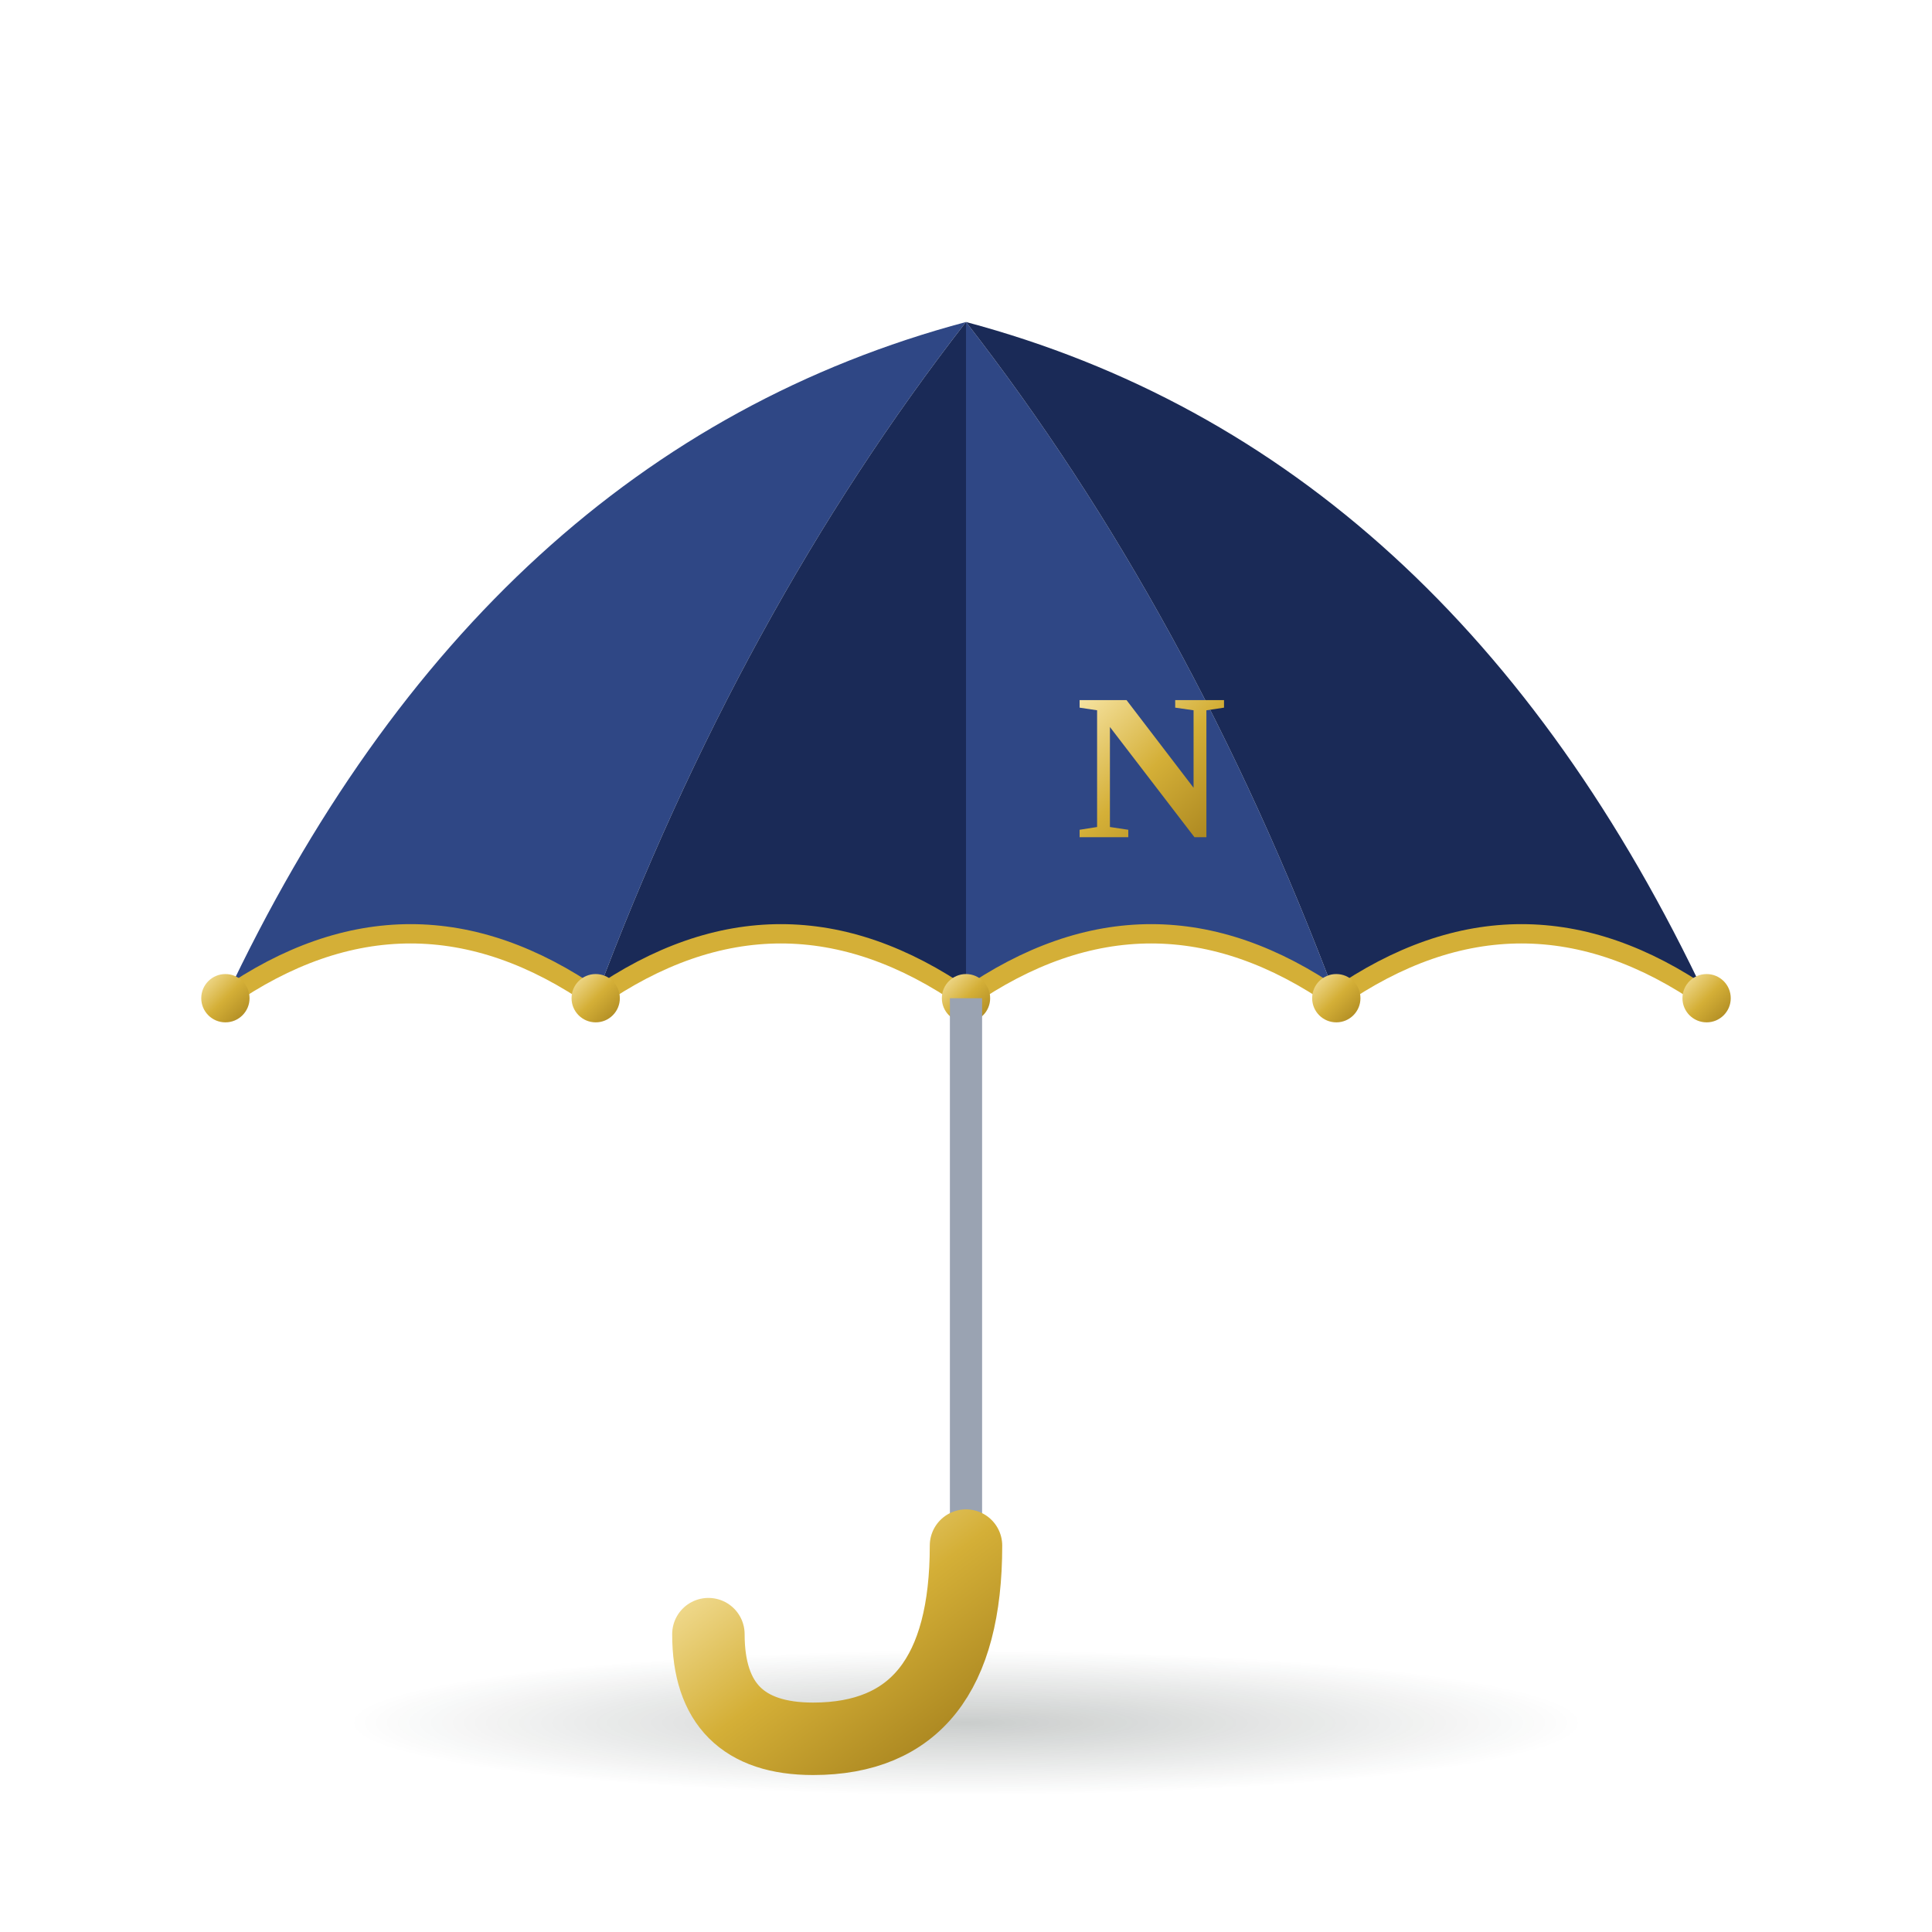
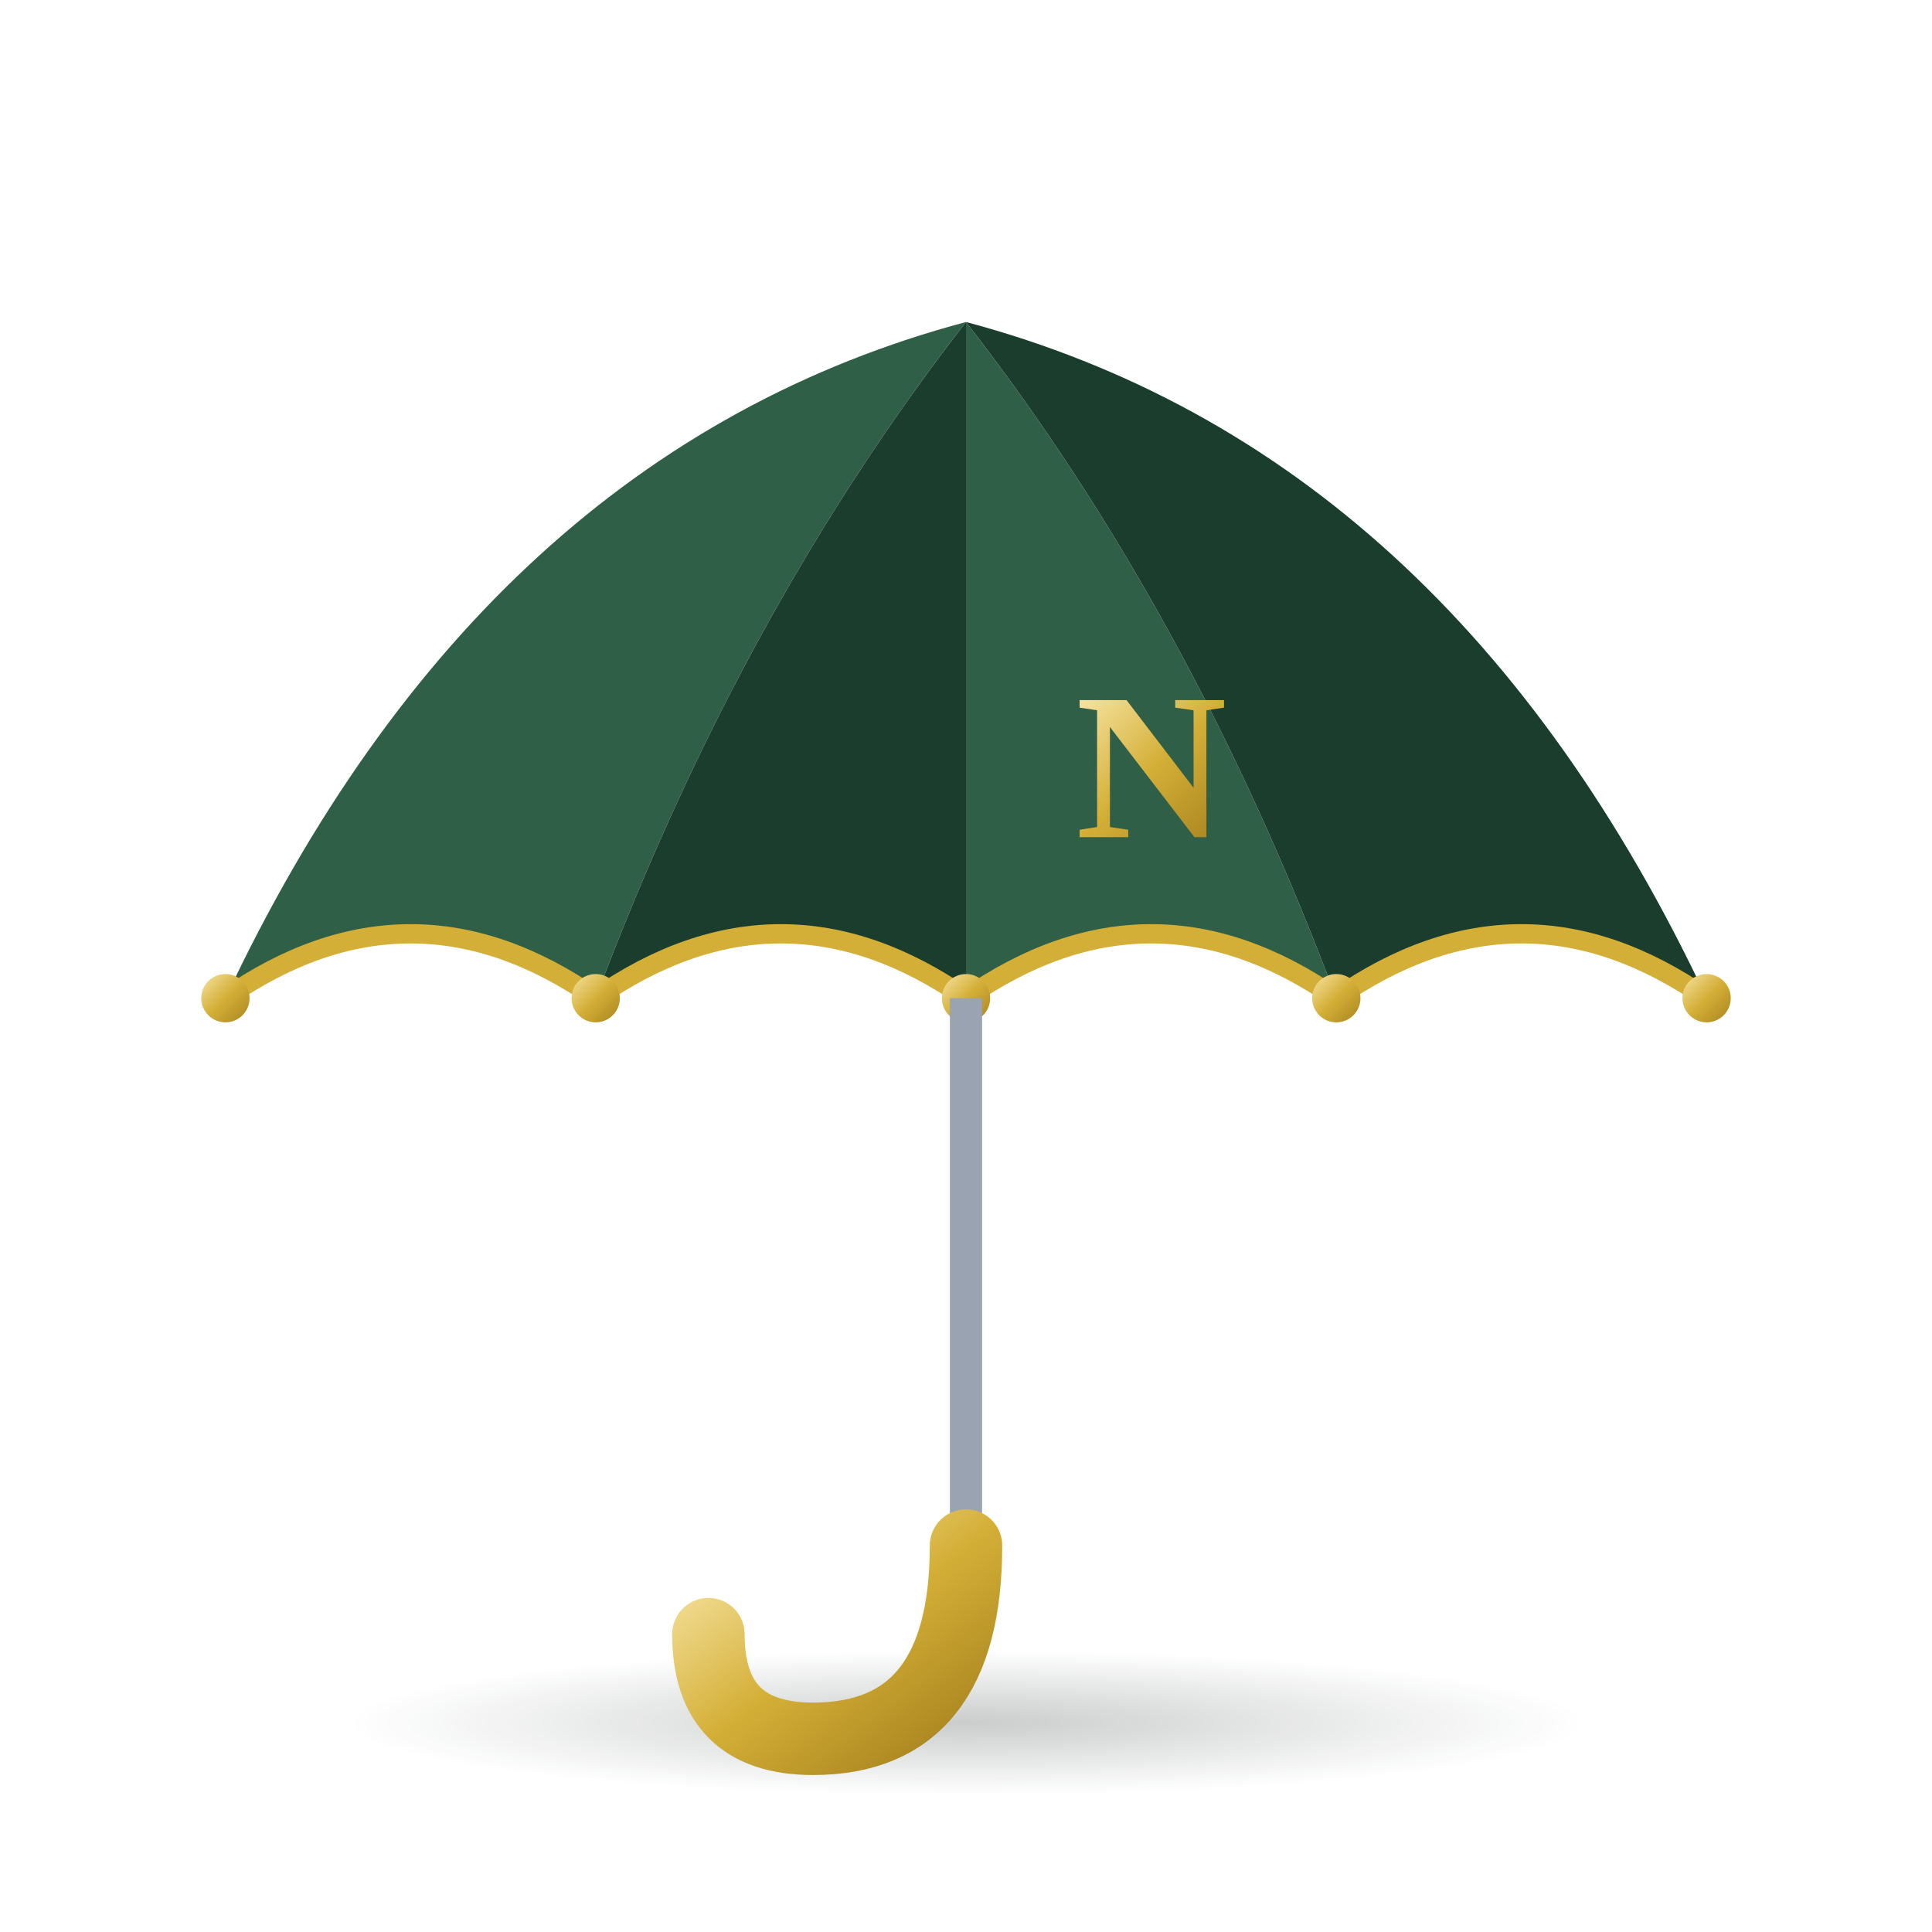
<svg xmlns="http://www.w3.org/2000/svg" viewBox="0 0 240 240" role="img" aria-label="Navy blue umbrella">
  <defs>
    <linearGradient id="nv" x1="0" y1="0" x2="1" y2="1">
-       <stop offset="0" stop-color="#2E4580" />
-       <stop offset=".55" stop-color="#1F3163" />
-       <stop offset="1" stop-color="#15224A" />
+       <stop offset="0" stop-color="#2F5F46" />
+       <stop offset=".55" stop-color="#1F4A37" />
+       <stop offset="1" stop-color="#163A2B" />
    </linearGradient>
    <linearGradient id="nv2" x1="0" y1="0" x2="0" y2="1">
-       <stop offset="0" stop-color="#1A2A57" />
-       <stop offset="1" stop-color="#111C3D" />
+       <stop offset="0" stop-color="#1A3D2E" />
+       <stop offset="1" stop-color="#0F1C18" />
    </linearGradient>
    <linearGradient id="gd" x1="0" y1="0" x2="1" y2="1">
      <stop offset="0" stop-color="#F6E3A1" />
      <stop offset=".5" stop-color="#D4AF37" />
      <stop offset="1" stop-color="#A8841F" />
    </linearGradient>
    <linearGradient id="pp" x1="0" y1="0" x2="0" y2="1">
      <stop offset="0" stop-color="#FFFBF1" />
      <stop offset="1" stop-color="#F3E8CC" />
    </linearGradient>
    <radialGradient id="sh">
      <stop offset="0" stop-color="#0F1C18" stop-opacity=".22" />
      <stop offset="1" stop-color="#0F1C18" stop-opacity="0" />
    </radialGradient>
  </defs>
  <ellipse cx="120" cy="214" rx="76" ry="9" fill="url(#sh)" />
  <path d="M120 22 V42" stroke="url(#gd)" stroke-width="4" stroke-linecap="round" />
-   <path d="M120 40 Q60 56 28 124 Q51 108 74 124 Q92 76 120 40 Z" fill="#2F4785" />
-   <path d="M120 40 Q92 76 74 124 Q97 108 120 124 Z" fill="#1A2A57" />
-   <path d="M120 40 V124 Q143 108 166 124 Q148 76 120 40 Z" fill="#2F4785" />
-   <path d="M120 40 Q148 76 166 124 Q189 108 212 124 Q180 56 120 40 Z" fill="#1A2A57" />
+   <path d="M120 40 Q60 56 28 124 Q51 108 74 124 Q92 76 120 40 Z" fill="#2F5F46" />
+   <path d="M120 40 Q92 76 74 124 Q97 108 120 124 Z" fill="#1A3D2E" />
+   <path d="M120 40 V124 Q143 108 166 124 Q148 76 120 40 Z" fill="#2F5F46" />
+   <path d="M120 40 Q148 76 166 124 Q189 108 212 124 Q180 56 120 40 Z" fill="#1A3D2E" />
  <path d="M28 124 Q51 108 74 124 Q97 108 120 124 Q143 108 166 124 Q189 108 212 124" fill="none" stroke="#D4AF37" stroke-width="2.4" stroke-linejoin="round" />
  <g fill="url(#gd)">
    <circle cx="28" cy="124" r="3" />
    <circle cx="74" cy="124" r="3" />
    <circle cx="120" cy="124" r="3" />
    <circle cx="166" cy="124" r="3" />
    <circle cx="212" cy="124" r="3" />
  </g>
  <path d="M120 124 V194" stroke="#9AA3B2" stroke-width="4" />
  <path d="M120 192 Q120 216 101 216 Q88 216 88 203" fill="none" stroke="url(#gd)" stroke-width="9" stroke-linecap="round" />
  <text x="143" y="104" font-family="'Playfair Display',Georgia,'Times New Roman',serif" font-weight="700" font-size="26" text-anchor="middle" fill="url(#gd)">N</text>
</svg>
